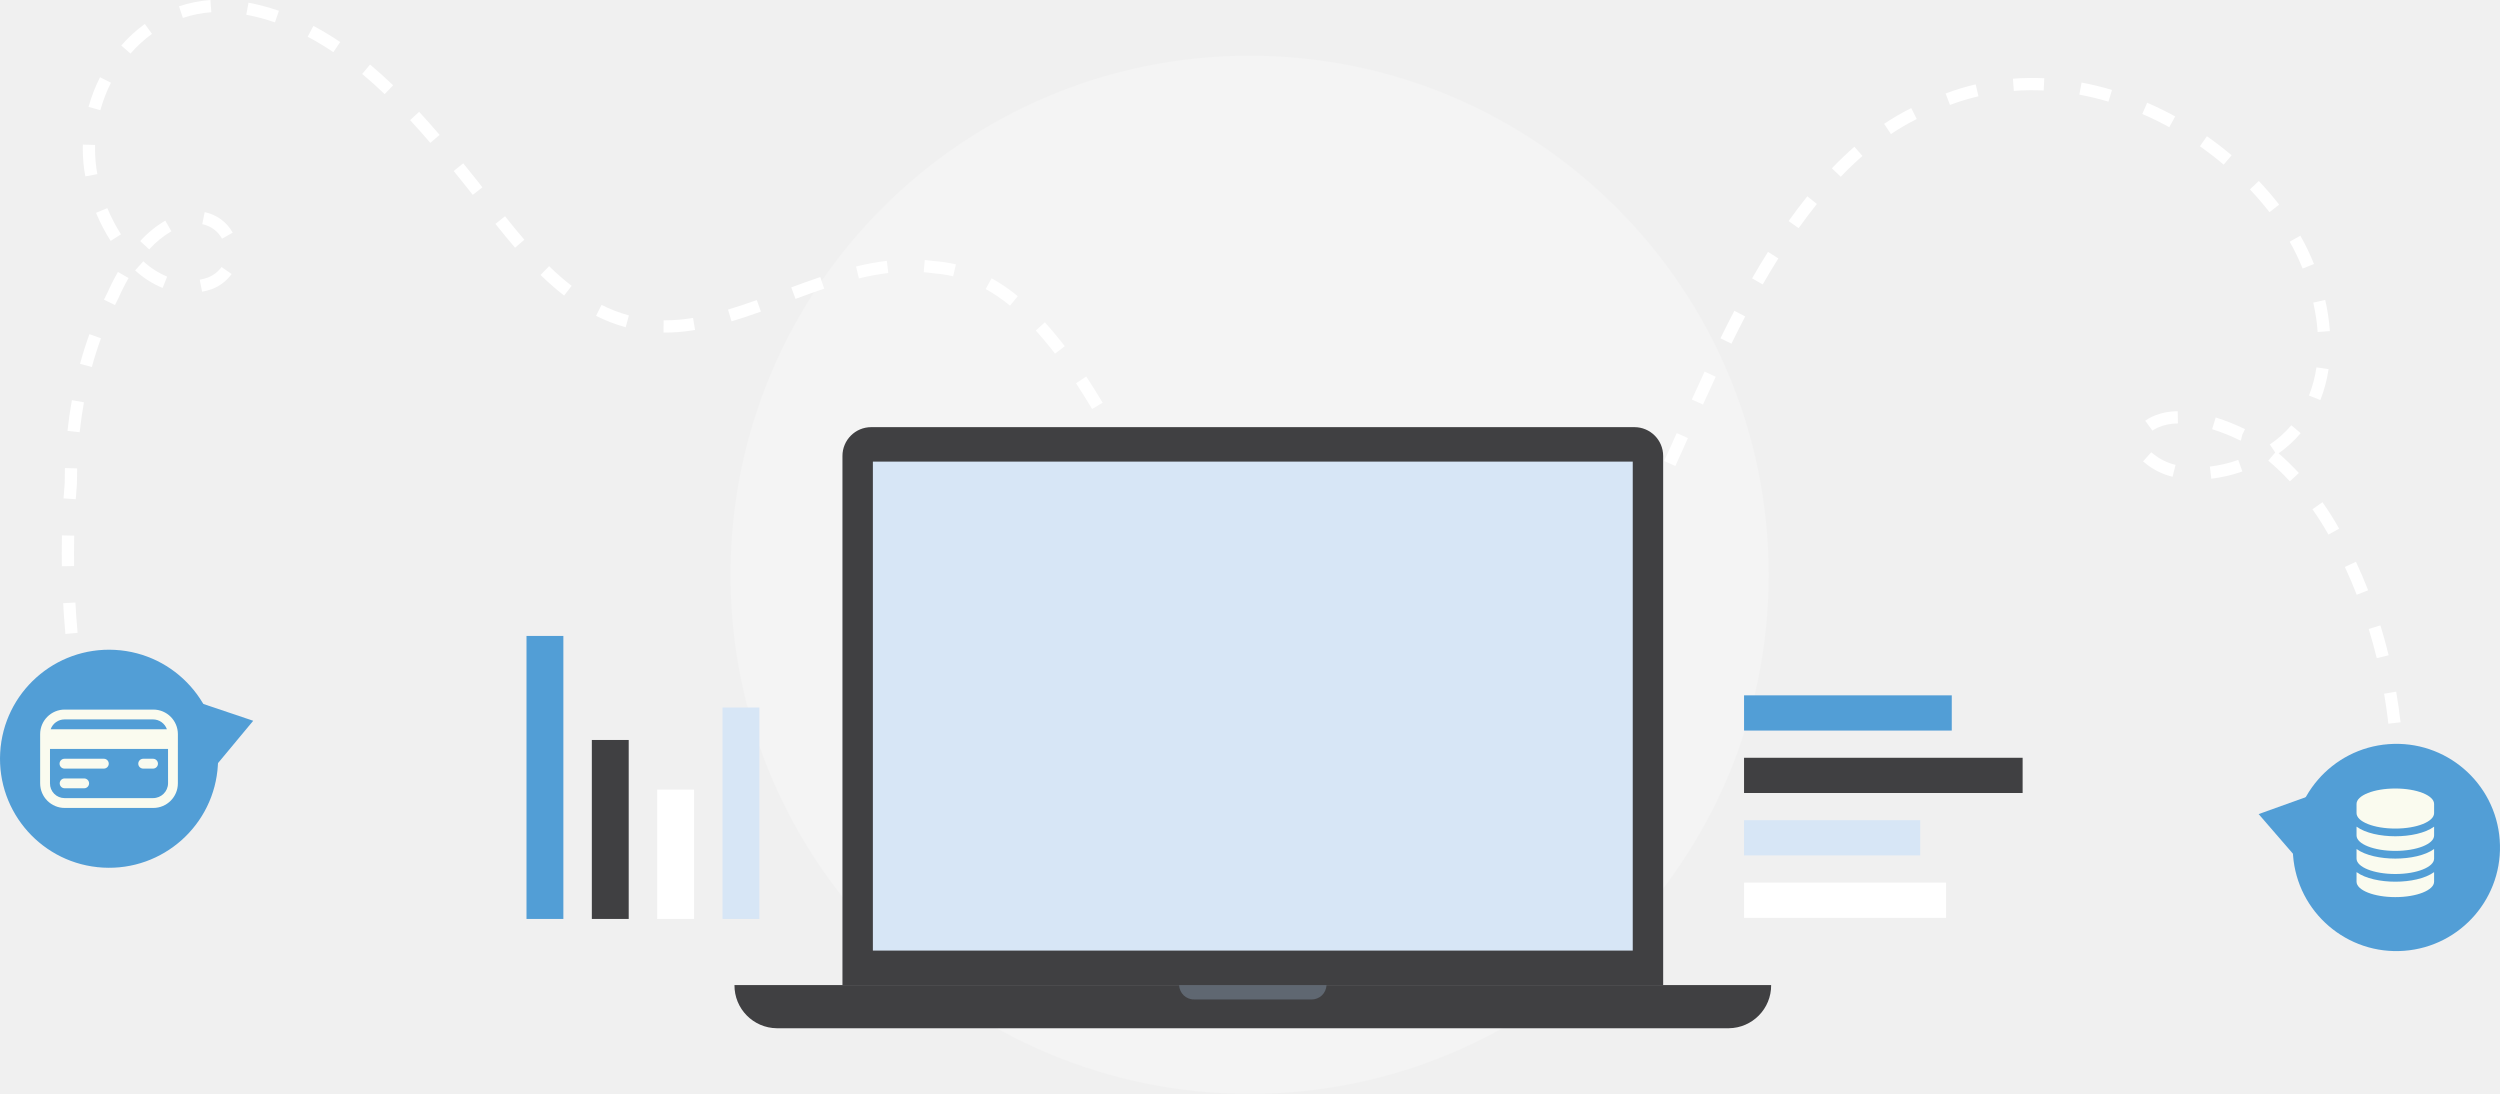
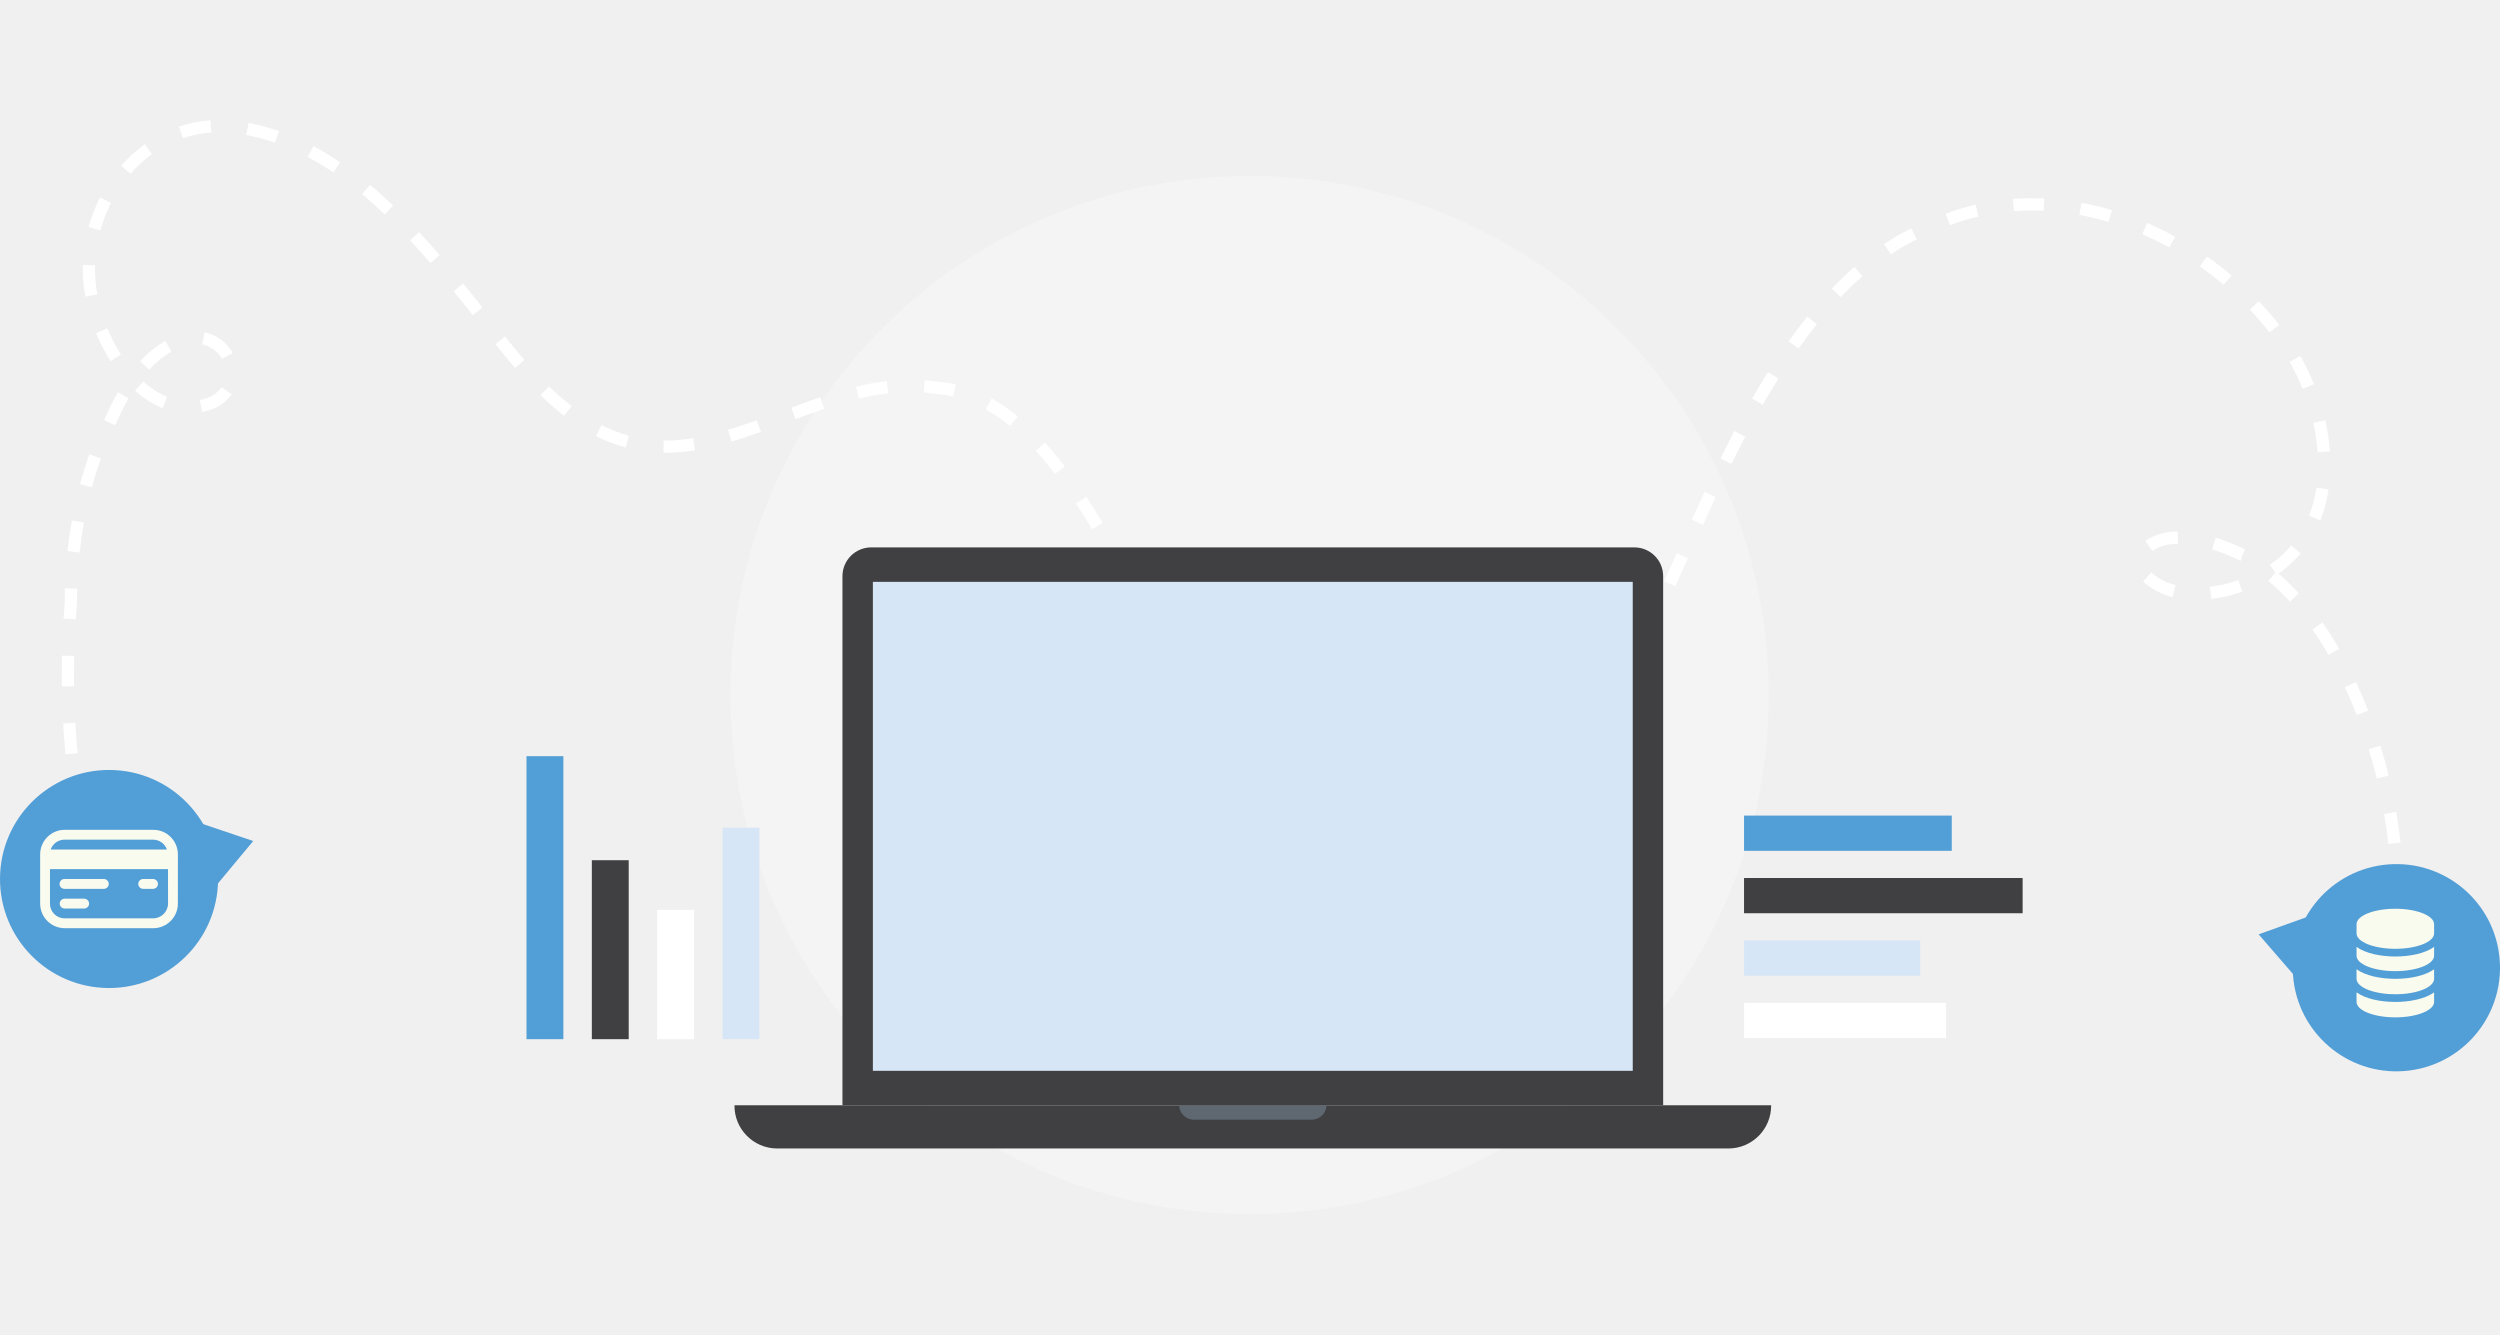
- <svg xmlns="http://www.w3.org/2000/svg" id="Group_1115" data-name="Group 1115" width="554.889" height="242.807" viewBox="0 0 554.889 242.807">
+ <svg xmlns="http://www.w3.org/2000/svg" id="Group_1115" data-name="Group 1115" width="454.889" height="242.807" viewBox="0 0 554.889 242.807">
  <g id="Ellipse_35" data-name="Ellipse 35" transform="translate(162.125 12.348)" opacity="0.238">
    <circle id="Ellipse_38" data-name="Ellipse 38" cx="115.229" cy="115.229" r="115.229" fill="#fff" />
    <circle id="Ellipse_39" data-name="Ellipse 39" cx="114.858" cy="114.858" r="114.858" transform="translate(0.372 0.372)" fill="none" />
  </g>
  <g id="Group_585" data-name="Group 585" transform="translate(13.707)">
    <path id="Path_290" data-name="Path 290" d="M833.046,240l-2.678-.455c.38-2.224.724-4.473,1.028-6.675l2.7.368C833.783,235.471,833.431,237.748,833.046,240Zm1.974-14.927-2.708-.248c.207-2.277.366-4.538.476-6.727l2.716.136C835.392,220.459,835.23,222.759,835.02,225.074Zm-510.314-5.447q-.891-3.3-1.709-6.612l2.638-.65q.812,3.286,1.7,6.552Zm508.275-9.608c-.008-2.254-.072-4.519-.185-6.729l2.716-.141c.116,2.255.18,4.562.189,6.859Zm-214.1-4.2-.237-2.708a27.268,27.268,0,0,0,6.316-1.334l.865,2.578A30.073,30.073,0,0,1,618.877,205.818Zm-297.733-.785q-.722-3.344-1.361-6.7l2.671-.507q.632,3.322,1.349,6.627Zm289.2-.008a40.523,40.523,0,0,1-6.6-2.416l1.149-2.465a37.514,37.514,0,0,0,6.151,2.255Zm23.1-4.339-1.453-2.3a43.642,43.642,0,0,0,5.273-3.945l1.782,2.052A46.315,46.315,0,0,1,633.445,200.685Zm-36.945-2.3a57.426,57.426,0,0,1-5.437-4.338l1.817-2.023a55.129,55.129,0,0,0,5.182,4.137Zm235.632-3.136c-.255-2.233-.573-4.471-.949-6.654l2.68-.46c.382,2.233.708,4.522.969,6.8ZM644.937,190.6l-2.041-1.8c1.347-1.535,2.716-3.229,4.067-5.04l.1-.144,2.223,1.567-.123.176C647.75,187.254,646.334,189.007,644.937,190.6Zm-326.555-.341c-.352-2.257-.675-4.536-.958-6.769l2.7-.342c.28,2.209.6,4.46.946,6.691Zm266.846-2.143q-.77-.877-1.5-1.768c-.947-1-1.98-2.146-3.006-3.328l2.054-1.782c.982,1.132,1.977,2.236,2.994,3.317.528.639,1.008,1.208,1.5,1.77ZM829.553,180.7c-.531-2.189-1.134-4.365-1.785-6.472l2.6-.8c.671,2.16,1.285,4.393,1.829,6.634Zm-175.7-2.348-2.3-1.459c1.19-1.871,2.372-3.808,3.511-5.76l2.347,1.371C656.266,174.485,655.066,176.451,653.858,178.35Zm-78.322-1.738c-1.341-1.762-2.694-3.628-4.025-5.547l2.233-1.551c1.309,1.887,2.64,3.72,3.956,5.452Zm-258.994-1.285c-.2-2.276-.371-4.573-.5-6.825l2.716-.151c.124,2.222.29,4.488.49,6.734Zm508.574-8.7c-.813-2.077-1.7-4.154-2.637-6.168l2.468-1.144c.962,2.064,1.87,4.194,2.7,6.321Zm-163.7-1.3-2.4-1.272c1.039-1.956,2.072-3.981,3.073-6.017l2.439,1.2C663.513,161.295,662.469,163.345,661.418,165.325Zm-94.443-1.112c-1.169-1.846-2.368-3.805-3.572-5.827L565.74,157c1.189,2,2.377,3.94,3.532,5.76ZM315.749,160.3q-.022-1.459-.022-2.917,0-1.964.04-3.93l2.72.056q-.04,1.94-.04,3.874,0,1.437.021,2.876Zm503.084-7.019a63.815,63.815,0,0,0-3.551-5.626l2.22-1.569a66.861,66.861,0,0,1,3.7,5.864Zm-150.813-1.462L665.54,150.7q1.387-3.076,2.71-6.2l2.5,1.059Q669.418,148.71,668.019,151.816Zm-108.706-.532q-.9-1.607-1.779-3.216c-.52-.818-1.073-1.716-1.617-2.618l2.328-1.4q.8,1.328,1.631,2.643c.626,1.14,1.216,2.2,1.811,3.268Zm-240.476-5.866-2.714-.179q.111-1.689.256-3.378c0-1.043.012-2.2.049-3.361l2.717.083q-.051,1.7-.051,3.394C318.995,143.2,318.91,144.31,318.838,145.418Zm491.429-3.967a54.117,54.117,0,0,0-4.782-4.588l1.535-1.814-1.2-1.779a23.371,23.371,0,0,0,4.772-4.264l2.076,1.755a25.994,25.994,0,0,1-4.9,4.471,57.285,57.285,0,0,1,4.5,4.373Zm-17.438-.575-.316-2.7a29.023,29.023,0,0,0,6.3-1.48l.916,2.559A31.607,31.607,0,0,1,792.828,140.876Zm-8.6-.44a15.077,15.077,0,0,1-5.839-2.842,8.473,8.473,0,0,1-.706-.575l1.82-2.021a6.309,6.309,0,0,0,.545.439A12.429,12.429,0,0,0,784.9,137.8ZM551.8,138.361l-3.327-5.93,2.371-1.333,3.325,5.927Zm122.07-.3-2.475-1.125q1.389-3.061,2.788-6.19l2.482,1.11Q675.263,134.988,673.874,138.059Zm125.52-5.639-.267-.1a44.106,44.106,0,0,0-6.112-2.443l.8-2.6a46.663,46.663,0,0,1,6.5,2.594l-.592,1.216ZM319.7,130.55l-2.7-.294c.248-2.3.576-4.59.974-6.819l2.677.478C320.261,126.083,319.942,128.315,319.7,130.55Zm460.066-.343-1.6-2.2a9.522,9.522,0,0,1,1.421-.849,13.6,13.6,0,0,1,5.791-1.261l.043,2.718a10.931,10.931,0,0,0-4.643.988A6.665,6.665,0,0,0,779.767,130.207ZM544.423,125.4c-1.244-2.08-2.411-3.947-3.573-5.711l2.271-1.5c1.184,1.8,2.371,3.7,3.636,5.811Zm135.587-.986-2.477-1.12q1.394-3.092,2.833-6.2l2.467,1.146Q681.4,121.329,680.01,124.412Zm137.031-1-2.53-1a28.315,28.315,0,0,0,1.658-6.255l2.69.4A31.218,31.218,0,0,1,817.041,123.407Zm-494.634-7.328-2.624-.717c.611-2.237,1.313-4.451,2.084-6.582l2.558.925C323.678,111.767,323,113.912,322.408,116.079Zm213.785-2.968q-.424-.555-.862-1.109c-1.193-1.493-2.308-2.812-3.41-4.029l2.016-1.826c1.139,1.259,2.292,2.62,3.524,4.164.3.385.6.765.892,1.147ZM686.327,110.9l-2.441-1.2c1.007-2.045,2.029-4.08,3.084-6.1l2.411,1.259Q687.815,107.862,686.327,110.9Zm-236.54-2.468-.5,0,.032-2.718.472,0a35.589,35.589,0,0,0,5.447-.433l.607-.1.447,2.681-.64.1A38.161,38.161,0,0,1,449.787,108.437Zm366.651-.123a44.2,44.2,0,0,0-.972-6.517l2.652-.6a46.471,46.471,0,0,1,1.031,6.92Zm-375.544-1.053a35.537,35.537,0,0,1-6.581-2.535l1.22-2.43a32.793,32.793,0,0,0,6.077,2.342Zm23.492-1.315-.777-2.607c1.907-.567,3.935-1.239,6.386-2.112l.913,2.561C468.411,104.679,466.338,105.364,464.386,105.946ZM526.2,102.46a36.358,36.358,0,0,0-5.4-3.69l1.315-2.381a38.8,38.8,0,0,1,5.808,3.967Zm-198.656-.136-2.446-1.189c.241-.493.485-.985.737-1.474a48.852,48.852,0,0,1,2.363-4.683l2.358,1.355a47.033,47.033,0,0,0-2.267,4.5C328.007,101.375,327.771,101.847,327.539,102.324Zm151.047-1.363-.946-2.549c1.9-.7,4.146-1.528,6.441-2.3l.868,2.577C482.689,99.452,480.463,100.266,478.586,100.962Zm-51.36-.743a61.392,61.392,0,0,1-5.234-4.571l1.9-1.948a58.462,58.462,0,0,0,5,4.366Zm-80.355-.845-.52-2.668a14.255,14.255,0,0,0,1.668-.435,6.787,6.787,0,0,0,3.169-2.382l2.235,1.55a9.515,9.515,0,0,1-4.49,3.392A16.878,16.878,0,0,1,346.871,99.374Zm-8.763-.84a20.584,20.584,0,0,1-6.1-3.9l1.821-2.02a17.884,17.884,0,0,0,5.285,3.4Zm355.158-.779L690.907,96.4c1.164-2.029,2.351-4.007,3.529-5.875l2.3,1.451C695.579,93.814,694.411,95.757,693.267,97.755Zm-200.61-1.337-.641-2.642a57.718,57.718,0,0,1,6.839-1.258l.321,2.7A54.863,54.863,0,0,0,492.656,96.418Zm20.909-.469a27.478,27.478,0,0,0-4.254-.655c-.82-.116-1.546-.2-2.268-.257l.22-2.711q1.171.1,2.345.267a29.351,29.351,0,0,1,4.583.711ZM813.1,94.23a50.715,50.715,0,0,0-2.867-5.962l2.366-1.338a53.049,53.049,0,0,1,3.024,6.284ZM335.135,89.973l-2-1.844a23.541,23.541,0,0,1,5.574-4.538l1.346,2.364A20.828,20.828,0,0,0,335.135,89.973Zm81.207-.372c-1.342-1.556-2.728-3.237-4.359-5.289l2.129-1.692c1.609,2.023,2.972,3.677,4.29,5.206Zm-89.764-1.508a41.168,41.168,0,0,1-3.248-6.234l2.509-1.048a38.288,38.288,0,0,0,3.031,5.818Zm24.729-.5a6.507,6.507,0,0,0-4.395-3.221l.53-2.667a9.218,9.218,0,0,1,6.234,4.556Zm349.926-2.334-2.215-1.578c1.364-1.916,2.759-3.763,4.147-5.489l2.12,1.7C703.93,81.585,702.567,83.389,701.233,85.263ZM805.747,81.71c-1.352-1.732-2.815-3.431-4.347-5.05l1.976-1.87c1.591,1.681,3.109,3.446,4.514,5.247Zm-398.8-3.837-.957-1.224c-1.052-1.319-2.145-2.685-3.268-4.07l2.112-1.711c1.128,1.39,2.224,2.76,3.289,4.094l.97,1.24ZM710.58,73.852l-1.963-1.881c1.633-1.7,3.313-3.314,4.995-4.785l1.789,2.049C713.781,70.651,712.16,72.2,710.58,73.852Zm-389.623-.082a32.916,32.916,0,0,1-.563-6.085c0-.324,0-.646.015-.969l2.717.076c-.007.3-.012.6-.013.9a30.089,30.089,0,0,0,.516,5.577Zm474.625-2.608c-1.692-1.432-3.469-2.8-5.282-4.076l1.56-2.226c1.88,1.319,3.725,2.742,5.478,4.226ZM397.531,66.329c-1.556-1.815-3.023-3.466-4.484-5.047l2-1.846c1.484,1.606,2.972,3.281,4.551,5.122ZM721.721,64.37l-1.511-2.261a55.147,55.147,0,0,1,6.019-3.5l1.215,2.433A52.393,52.393,0,0,0,721.721,64.37Zm61.784-1.52c-1.956-1.072-3.97-2.059-5.991-2.933l1.08-2.5c2.1.908,4.192,1.933,6.22,3.046ZM324.295,59.071l-2.621-.727a36.041,36.041,0,0,1,2.542-6.582l2.427,1.226A33.232,33.232,0,0,0,324.295,59.071Zm410.53-1.158-.963-2.543a53.278,53.278,0,0,1,6.67-2.028l.62,2.648A50.25,50.25,0,0,0,734.824,57.914Zm35.181-.731a62.859,62.859,0,0,0-6.467-1.56l.5-2.673a65.494,65.494,0,0,1,6.747,1.627ZM387.4,55.513c-1.672-1.6-3.351-3.107-4.993-4.48l1.745-2.085c1.689,1.413,3.413,2.961,5.128,4.6ZM749,54.792l-.2-2.711a57.868,57.868,0,0,1,6.957-.094l-.128,2.716A54.577,54.577,0,0,0,749,54.792ZM330.985,46.513l-2.05-1.787a31.206,31.206,0,0,1,5.231-4.788l1.591,2.2A28.443,28.443,0,0,0,330.985,46.513ZM376.01,46.2a62.257,62.257,0,0,0-5.7-3.433l1.274-2.4a65.506,65.506,0,0,1,5.945,3.583Zm-12.966-6.614a44.809,44.809,0,0,0-6.366-1.694l.5-2.672a47.535,47.535,0,0,1,6.752,1.8ZM342.615,38.6l-.869-2.577a28.376,28.376,0,0,1,6.978-1.4l.2,2.712A25.6,25.6,0,0,0,342.615,38.6Z" transform="translate(-315.727 -34.62)" fill="#fff" />
  </g>
  <g id="Group_586" data-name="Group 586" transform="translate(186.987 94.806)">
    <path id="Path_291" data-name="Path 291" d="M622.332,275.059H528.854V157.62a6.392,6.392,0,0,1,6.392-6.393H704.623a6.392,6.392,0,0,1,6.392,6.393V275.059Z" transform="translate(-528.854 -151.227)" fill="#404042" fill-rule="evenodd" />
  </g>
  <g id="Group_587" data-name="Group 587" transform="translate(163.02 218.638)">
    <path id="Path_292" data-name="Path 292" d="M729.471,303.535a9.5,9.5,0,0,1-9.406,9.587H508.78a9.5,9.5,0,0,1-9.405-9.587Z" transform="translate(-499.375 -303.535)" fill="#404042" fill-rule="evenodd" />
  </g>
  <g id="Group_588" data-name="Group 588" transform="translate(193.74 102.458)">
    <path id="Path_293" data-name="Path 293" d="M537.159,269.168V160.639H705.816V269.168Z" transform="translate(-537.159 -160.639)" fill="#d7e6f6" fill-rule="evenodd" />
  </g>
  <g id="Group_589" data-name="Group 589" transform="translate(261.723 218.638)">
    <path id="Path_294" data-name="Path 294" d="M653.469,303.535a3.272,3.272,0,0,1-3.342,3.194H624.115a3.27,3.27,0,0,1-3.34-3.194Z" transform="translate(-620.775 -303.535)" fill="#5f6771" fill-rule="evenodd" />
  </g>
  <g id="Group_590" data-name="Group 590" transform="translate(116.86 141.151)">
    <rect id="Rectangle_241" data-name="Rectangle 241" width="8.183" height="62.813" fill="#529ed6" />
  </g>
  <g id="Group_591" data-name="Group 591" transform="translate(131.361 164.241)">
    <rect id="Rectangle_242" data-name="Rectangle 242" width="8.184" height="39.724" fill="#404042" />
  </g>
  <g id="Group_592" data-name="Group 592" transform="translate(145.864 175.259)">
    <rect id="Rectangle_243" data-name="Rectangle 243" width="8.183" height="28.705" fill="#fff" />
  </g>
  <g id="Group_593" data-name="Group 593" transform="translate(160.366 157.032)">
    <rect id="Rectangle_244" data-name="Rectangle 244" width="8.183" height="46.932" fill="#d7e6f6" />
  </g>
  <g id="Group_594" data-name="Group 594" transform="translate(387.101 154.336)">
    <rect id="Rectangle_245" data-name="Rectangle 245" width="46.104" height="7.818" fill="#529ed6" />
  </g>
  <g id="Group_595" data-name="Group 595" transform="translate(387.101 168.192)">
    <rect id="Rectangle_246" data-name="Rectangle 246" width="61.831" height="7.818" fill="#404042" />
  </g>
  <g id="Group_596" data-name="Group 596" transform="translate(387.103 182.048)">
    <rect id="Rectangle_247" data-name="Rectangle 247" width="39.094" height="7.82" fill="#d7e6f6" />
  </g>
  <g id="Group_597" data-name="Group 597" transform="translate(387.101 195.902)">
    <rect id="Rectangle_248" data-name="Rectangle 248" width="44.843" height="7.818" fill="#fff" />
  </g>
  <g id="Group_600" data-name="Group 600" transform="translate(501.32 165.108)">
    <g id="Group_598" data-name="Group 598" transform="translate(7.579)">
      <path id="Path_295" data-name="Path 295" d="M949.514,283.623a23,23,0,1,1,21.2-24.662A23,23,0,0,1,949.514,283.623Z" transform="translate(-924.79 -237.695)" fill="#529ed6" />
    </g>
    <g id="Group_599" data-name="Group 599" transform="translate(0 9.661)">
      <path id="Path_296" data-name="Path 296" d="M931.962,249.577,915.468,255.5l11.315,13.073" transform="translate(-915.468 -249.577)" fill="#529ed6" />
    </g>
  </g>
  <g id="Group_605" data-name="Group 605" transform="translate(523.048 175.015)">
    <g id="Group_601" data-name="Group 601" transform="translate(0 18.564)">
      <path id="Path_297" data-name="Path 297" d="M950.8,274.832c-3.229,0-6.611-.678-8.594-2.119,0,.024-.015.049-.015.069v2.05c0,1.892,3.851,3.421,8.608,3.421s8.606-1.529,8.606-3.421v-2.05c0-.02-.012-.045-.012-.069C957.415,274.154,954.03,274.832,950.8,274.832Z" transform="translate(-942.192 -272.713)" fill="#fafbef" />
    </g>
    <g id="Group_602" data-name="Group 602" transform="translate(0 13.435)">
      <path id="Path_298" data-name="Path 298" d="M950.8,268.524c-3.229,0-6.611-.678-8.594-2.12,0,.024-.015.047-.015.07v2.05c0,1.892,3.851,3.421,8.608,3.421s8.606-1.529,8.606-3.421v-2.05c0-.023-.012-.046-.012-.07C957.415,267.845,954.03,268.524,950.8,268.524Z" transform="translate(-942.192 -266.404)" fill="#fafbef" />
    </g>
    <g id="Group_603" data-name="Group 603" transform="translate(0 8.463)">
      <path id="Path_299" data-name="Path 299" d="M942.192,260.289v1.964c0,1.891,3.851,3.419,8.608,3.419s8.606-1.528,8.606-3.419v-1.964c-1.973,1.45-5.364,2.137-8.606,2.137S944.169,261.739,942.192,260.289Z" transform="translate(-942.192 -260.289)" fill="#fafbef" />
    </g>
    <g id="Group_604" data-name="Group 604">
      <path id="Path_300" data-name="Path 300" d="M950.8,249.88c-4.757,0-8.608,1.529-8.608,3.42v2.05c0,1.888,3.851,3.42,8.608,3.42s8.606-1.532,8.606-3.42V253.3C959.406,251.409,955.555,249.88,950.8,249.88Z" transform="translate(-942.192 -249.88)" fill="#fafbef" />
    </g>
  </g>
  <g id="Group_606" data-name="Group 606" transform="translate(0 144.215)">
    <path id="Path_301" data-name="Path 301" d="M321.718,260.353a24.2,24.2,0,1,0-22.811-25.5A24.2,24.2,0,0,0,321.718,260.353Z" transform="translate(-298.868 -211.997)" fill="#529ed6" />
  </g>
  <g id="Group_607" data-name="Group 607" transform="translate(38.729 154.09)">
    <path id="Path_302" data-name="Path 302" d="M346.5,224.143l17.475,5.889-11.633,13.99" transform="translate(-346.502 -224.143)" fill="#529ed6" />
  </g>
  <g id="Group_612" data-name="Group 612" transform="translate(8.911 157.493)">
    <g id="Group_608" data-name="Group 608">
      <path id="Path_303" data-name="Path 303" d="M340.4,233.788a5.459,5.459,0,0,0-5.457-5.459H315.287a5.46,5.46,0,0,0-5.459,5.459v10.918a5.459,5.459,0,0,0,5.459,5.459h19.652a5.457,5.457,0,0,0,5.457-5.459Zm-25.165-3.275h19.652a3.271,3.271,0,0,1,3.074,2.186h-25.8A3.274,3.274,0,0,1,315.231,230.513Zm22.982,14.193a3.324,3.324,0,0,1-3.33,3.274H315.231a3.232,3.232,0,0,1-3.219-3.274v-7.643h26.2Z" transform="translate(-309.828 -228.329)" fill="#fafbef" />
    </g>
    <g id="Group_609" data-name="Group 609" transform="translate(4.313 10.917)">
      <path id="Path_304" data-name="Path 304" d="M316.222,243.942h8.734a1.092,1.092,0,1,0,0-2.185h-8.734a1.092,1.092,0,0,0,0,2.185Z" transform="translate(-315.133 -241.757)" fill="#fafbef" />
    </g>
    <g id="Group_610" data-name="Group 610" transform="translate(21.779 10.917)">
      <path id="Path_305" data-name="Path 305" d="M337.707,243.942h2.184a1.092,1.092,0,0,0,0-2.185h-2.184a1.092,1.092,0,0,0,0,2.185Z" transform="translate(-336.615 -241.757)" fill="#fafbef" />
    </g>
    <g id="Group_611" data-name="Group 611" transform="translate(4.313 15.286)">
      <path id="Path_306" data-name="Path 306" d="M316.222,249.313h4.369a1.091,1.091,0,0,0,0-2.183h-4.369a1.092,1.092,0,0,0,0,2.183Z" transform="translate(-315.133 -247.13)" fill="#fafbef" />
    </g>
  </g>
</svg>
